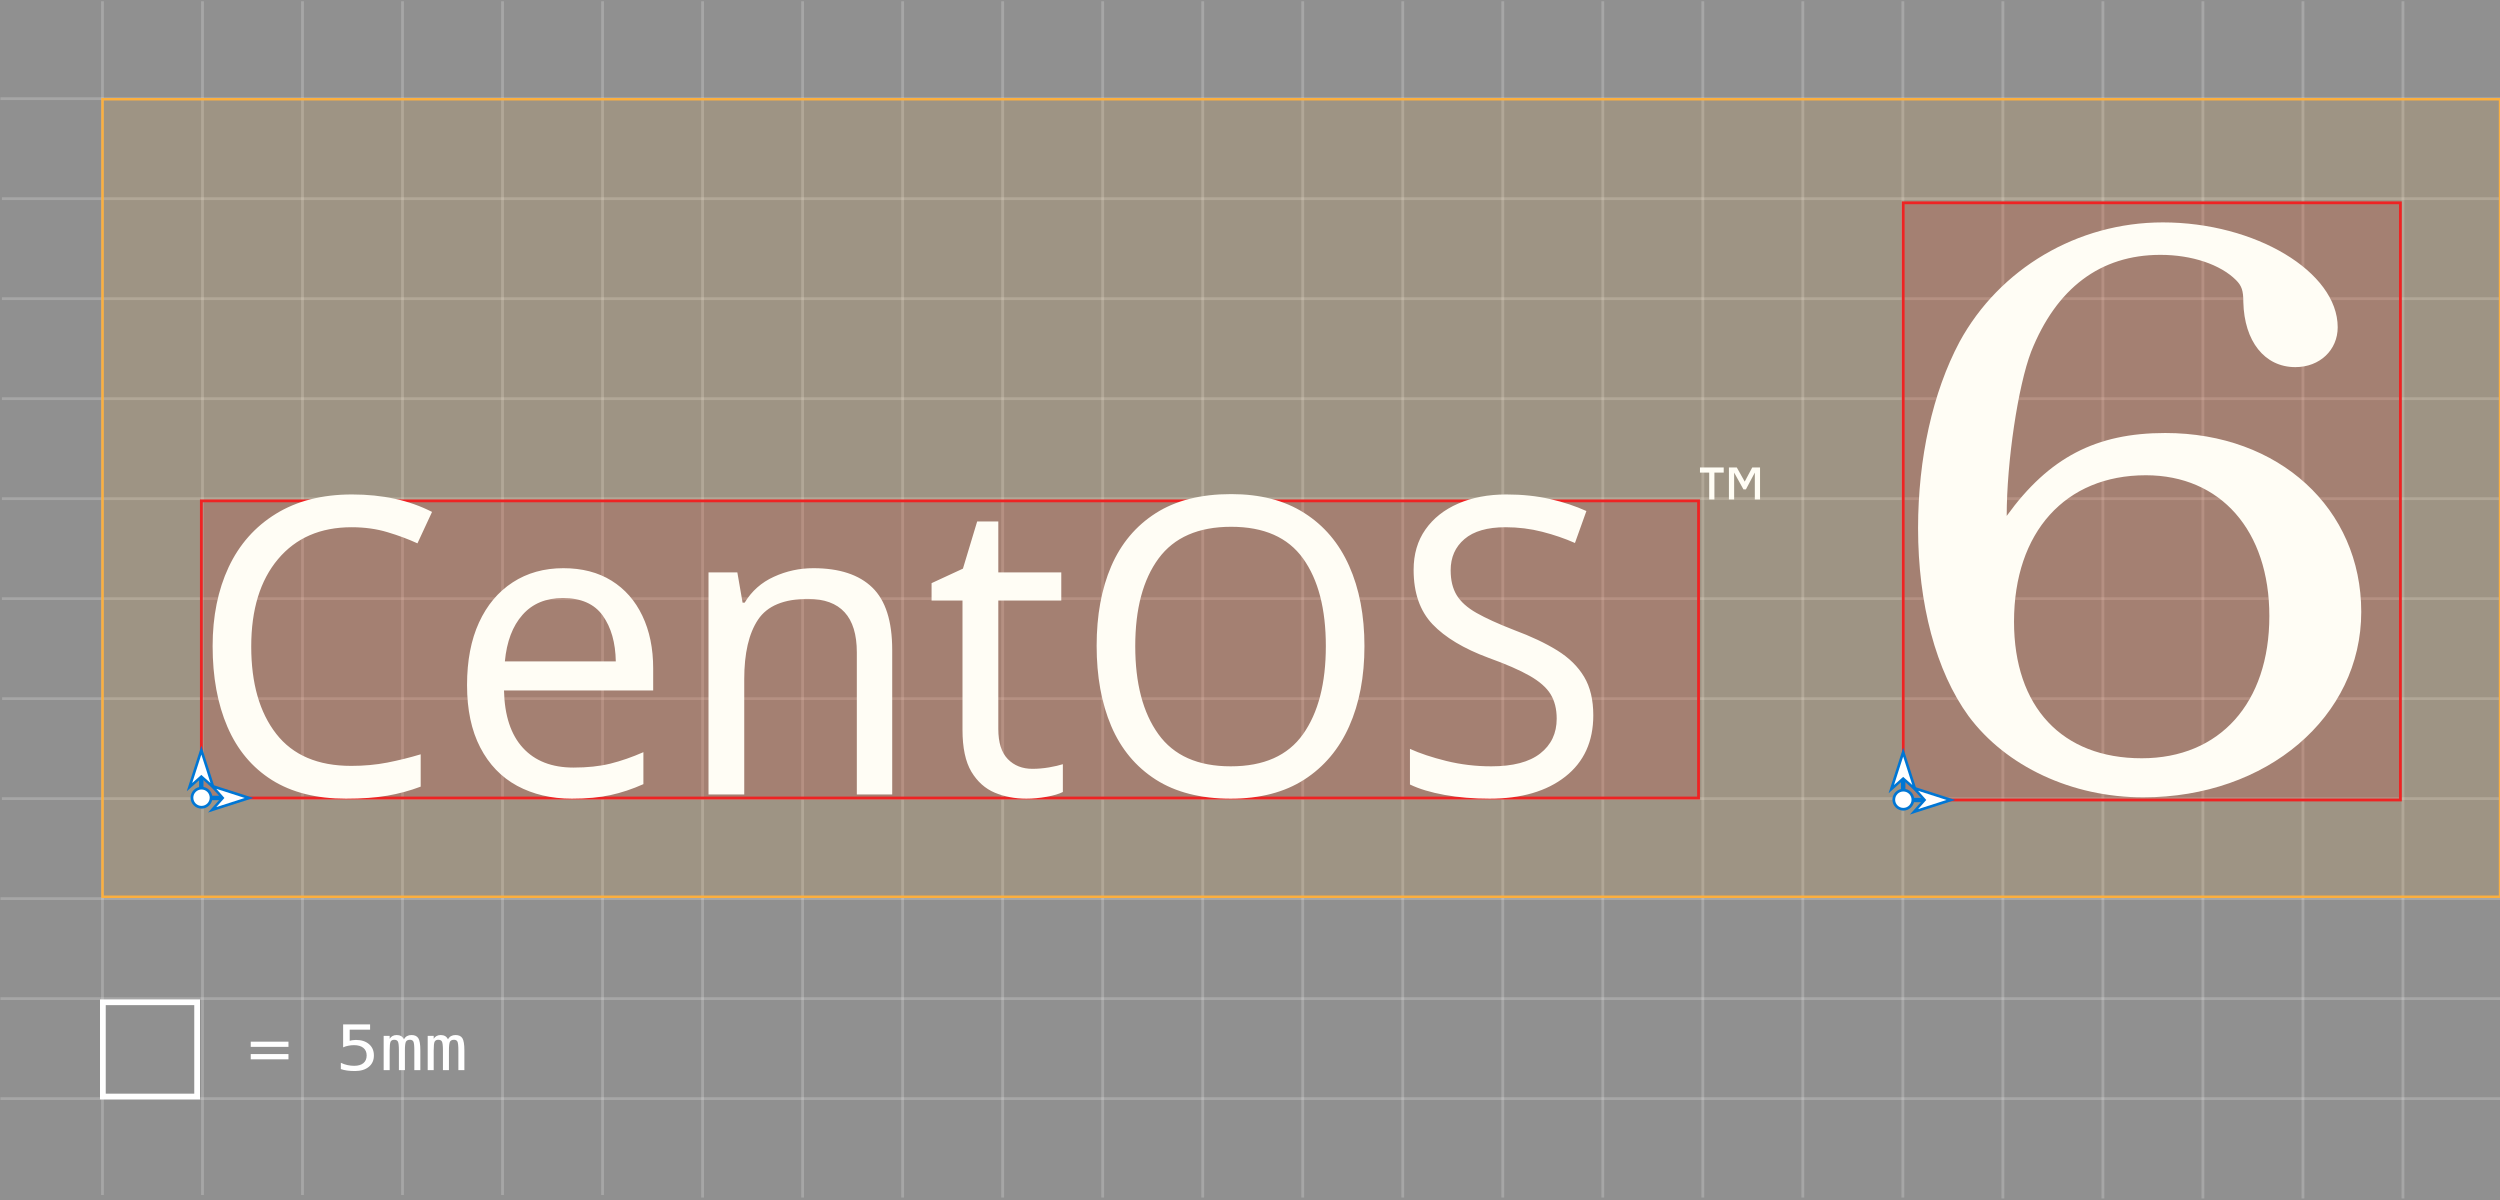
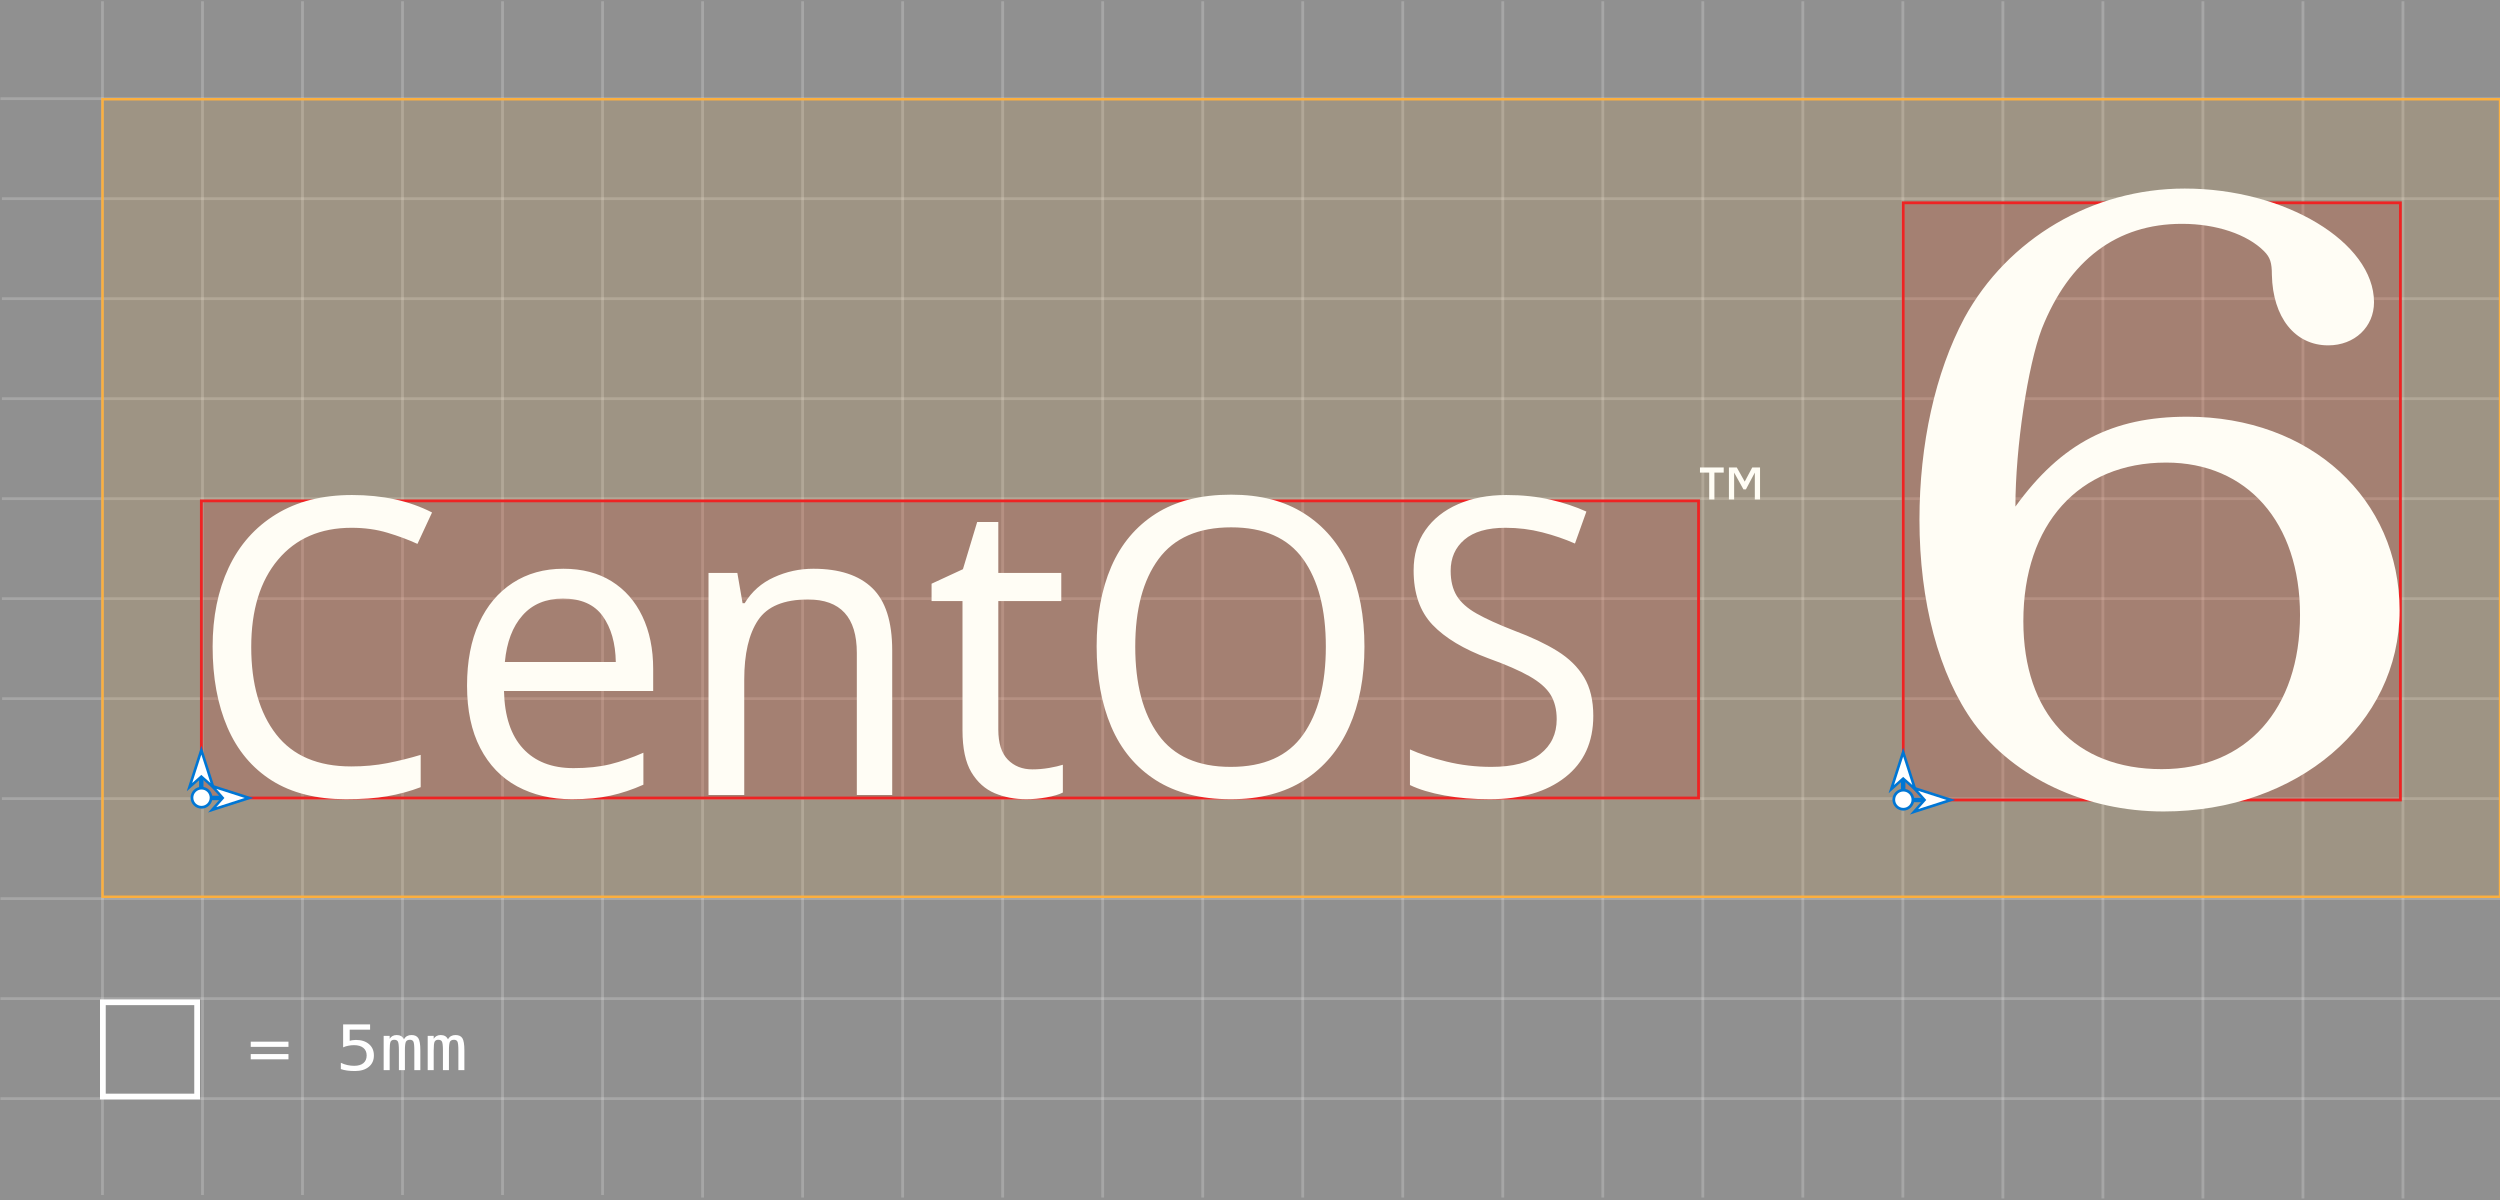
<svg xmlns="http://www.w3.org/2000/svg" xmlns:xlink="http://www.w3.org/1999/xlink" width="442.913" height="212.598" id="svg3106" version="1.0">
-   <defs id="defs3108" />
+   <defs id="defs3108">
+     </defs>
  <g id="layer1" transform="translate(-0.2825948,-822.1534)">
    <rect style="fill:#8c8c8c;fill-opacity:0.955;stroke:none;stroke-width:1;stroke-linecap:round;stroke-linejoin:miter;stroke-miterlimit:4;stroke-dasharray:none;stroke-dashoffset:0;stroke-opacity:0.089;display:inline" id="CENTOSARTWORK" width="460.63" height="212.598" x="0.283" y="822.153" clip-path="none" />
    <g id="g11130" style="stroke:#ffffff;stroke-width:0.5;stroke-miterlimit:4;stroke-dasharray:none;stroke-opacity:0.196">
      <path id="path3685" d="M 18.436,822.377 L 18.436,1033.87" style="fill:none;fill-rule:evenodd;stroke:#ffffff;stroke-width:0.5;stroke-linecap:butt;stroke-linejoin:miter;stroke-miterlimit:4;stroke-dasharray:none;stroke-opacity:0.196;display:inline" />
      <path style="fill:none;fill-rule:evenodd;stroke:#ffffff;stroke-width:0.5;stroke-linecap:butt;stroke-linejoin:miter;stroke-miterlimit:4;stroke-dasharray:none;stroke-opacity:0.196;display:inline" d="M 36.156,822.377 L 36.156,1033.868" id="path3687" />
      <path id="path3689" d="M 53.876,822.377 L 53.876,1033.868" style="fill:none;fill-rule:evenodd;stroke:#ffffff;stroke-width:0.5;stroke-linecap:butt;stroke-linejoin:miter;stroke-miterlimit:4;stroke-dasharray:none;stroke-opacity:0.196;display:inline" />
      <path style="fill:none;fill-rule:evenodd;stroke:#ffffff;stroke-width:0.5;stroke-linecap:butt;stroke-linejoin:miter;stroke-miterlimit:4;stroke-dasharray:none;stroke-opacity:0.196;display:inline" d="M 71.597,822.377 L 71.597,1033.868" id="path3691" />
      <path id="path3693" d="M 89.317,822.377 L 89.317,1033.868" style="fill:none;fill-rule:evenodd;stroke:#ffffff;stroke-width:0.5;stroke-linecap:butt;stroke-linejoin:miter;stroke-miterlimit:4;stroke-dasharray:none;stroke-opacity:0.196;display:inline" />
      <path style="fill:none;fill-rule:evenodd;stroke:#ffffff;stroke-width:0.5;stroke-linecap:butt;stroke-linejoin:miter;stroke-miterlimit:4;stroke-dasharray:none;stroke-opacity:0.196;display:inline" d="M 107.038,822.377 L 107.038,1033.868" id="path3695" />
      <path id="path3697" d="M 124.758,822.377 L 124.758,1034.314" style="fill:none;fill-rule:evenodd;stroke:#ffffff;stroke-width:0.5;stroke-linecap:butt;stroke-linejoin:miter;stroke-miterlimit:4;stroke-dasharray:none;stroke-opacity:0.196;display:inline" />
      <path style="fill:none;fill-rule:evenodd;stroke:#ffffff;stroke-width:0.5;stroke-linecap:butt;stroke-linejoin:miter;stroke-miterlimit:4;stroke-dasharray:none;stroke-opacity:0.196;display:inline" d="M 142.478,822.377 L 142.478,1034.314" id="path3699" />
      <path id="path3701" d="M 160.199,822.377 L 160.199,1034.314" style="fill:none;fill-rule:evenodd;stroke:#ffffff;stroke-width:0.5;stroke-linecap:butt;stroke-linejoin:miter;stroke-miterlimit:4;stroke-dasharray:none;stroke-opacity:0.196;display:inline" />
      <path style="fill:none;fill-rule:evenodd;stroke:#ffffff;stroke-width:0.5;stroke-linecap:butt;stroke-linejoin:miter;stroke-miterlimit:4;stroke-dasharray:none;stroke-opacity:0.196;display:inline" d="M 177.919,822.377 L 177.919,1034.314" id="path3703" />
      <path id="path3705" d="M 195.639,822.377 L 195.639,1034.314" style="fill:none;fill-rule:evenodd;stroke:#ffffff;stroke-width:0.5;stroke-linecap:butt;stroke-linejoin:miter;stroke-miterlimit:4;stroke-dasharray:none;stroke-opacity:0.196;display:inline" />
      <path style="fill:none;fill-rule:evenodd;stroke:#ffffff;stroke-width:0.5;stroke-linecap:butt;stroke-linejoin:miter;stroke-miterlimit:4;stroke-dasharray:none;stroke-opacity:0.196;display:inline" d="M 213.36,822.377 L 213.36,1034.314" id="path3707" />
      <path id="path3709" d="M 231.08,822.377 L 231.08,1034.314" style="fill:none;fill-rule:evenodd;stroke:#ffffff;stroke-width:0.5;stroke-linecap:butt;stroke-linejoin:miter;stroke-miterlimit:4;stroke-dasharray:none;stroke-opacity:0.196;display:inline" />
      <path style="fill:none;fill-rule:evenodd;stroke:#ffffff;stroke-width:0.5;stroke-linecap:butt;stroke-linejoin:miter;stroke-miterlimit:4;stroke-dasharray:none;stroke-opacity:0.196;display:inline" d="M 284.241,822.377 L 284.241,1034.314" id="path3711" />
      <path id="path3713" d="M 266.521,822.377 L 266.521,1034.314" style="fill:none;fill-rule:evenodd;stroke:#ffffff;stroke-width:0.5;stroke-linecap:butt;stroke-linejoin:miter;stroke-miterlimit:4;stroke-dasharray:none;stroke-opacity:0.196;display:inline" />
      <path style="fill:none;fill-rule:evenodd;stroke:#ffffff;stroke-width:0.491;stroke-linecap:square;stroke-linejoin:miter;stroke-miterlimit:4;stroke-dasharray:none;stroke-opacity:0.196;display:inline" d="M 0.603,1016.79 L 460.742,1016.79" id="path3719" />
      <path id="path3721" d="M 0.603,999.074 L 460.742,999.074" style="fill:none;fill-rule:evenodd;stroke:#ffffff;stroke-width:0.491;stroke-linecap:square;stroke-linejoin:miter;stroke-miterlimit:4;stroke-dasharray:none;stroke-opacity:0.196;display:inline" />
      <path style="fill:none;fill-rule:evenodd;stroke:#ffffff;stroke-width:0.491;stroke-linecap:square;stroke-linejoin:miter;stroke-miterlimit:4;stroke-dasharray:none;stroke-opacity:0.196;display:inline" d="M 0.605,981.359 L 460.742,981.359" id="path3723" />
      <path id="path3725" d="M 0.865,963.643 L 460.742,963.643" style="fill:none;fill-rule:evenodd;stroke:#ffffff;stroke-width:0.491;stroke-linecap:square;stroke-linejoin:miter;stroke-miterlimit:4;stroke-dasharray:none;stroke-opacity:0.196;display:inline" />
      <path style="fill:none;fill-rule:evenodd;stroke:#ffffff;stroke-width:0.491;stroke-linecap:square;stroke-linejoin:miter;stroke-miterlimit:4;stroke-dasharray:none;stroke-opacity:0.196;display:inline" d="M 0.909,945.928 L 460.742,945.928" id="path3727" />
      <path id="path3729" d="M 0.865,928.212 L 460.742,928.212" style="fill:none;fill-rule:evenodd;stroke:#ffffff;stroke-width:0.491;stroke-linecap:square;stroke-linejoin:miter;stroke-miterlimit:4;stroke-dasharray:none;stroke-opacity:0.196;display:inline" />
      <path style="fill:none;fill-rule:evenodd;stroke:#ffffff;stroke-width:0.5;stroke-linecap:butt;stroke-linejoin:miter;stroke-miterlimit:4;stroke-dasharray:none;stroke-opacity:0.196;display:inline" d="M 248.801,822.377 L 248.801,1034.314" id="path3785" />
      <path id="path3787" d="M 301.962,822.377 L 301.962,1034.314" style="fill:none;fill-rule:evenodd;stroke:#ffffff;stroke-width:0.5;stroke-linecap:butt;stroke-linejoin:miter;stroke-miterlimit:4;stroke-dasharray:none;stroke-opacity:0.196;display:inline" />
      <path style="fill:none;fill-rule:evenodd;stroke:#ffffff;stroke-width:0.5;stroke-linecap:butt;stroke-linejoin:miter;stroke-miterlimit:4;stroke-dasharray:none;stroke-opacity:0.196;display:inline" d="M 319.682,822.377 L 319.682,1034.314" id="path3789" />
      <path id="path3791" d="M 337.403,822.377 L 337.403,1034.314" style="fill:none;fill-rule:evenodd;stroke:#ffffff;stroke-width:0.5;stroke-linecap:butt;stroke-linejoin:miter;stroke-miterlimit:4;stroke-dasharray:none;stroke-opacity:0.196;display:inline" />
      <path style="fill:none;fill-rule:evenodd;stroke:#ffffff;stroke-width:0.5;stroke-linecap:butt;stroke-linejoin:miter;stroke-miterlimit:4;stroke-dasharray:none;stroke-opacity:0.196;display:inline" d="M 355.123,822.377 L 355.123,1034.478" id="path3793" />
      <path style="fill:none;fill-rule:evenodd;stroke:#ffffff;stroke-width:0.491;stroke-linecap:square;stroke-linejoin:miter;stroke-miterlimit:4;stroke-dasharray:none;stroke-opacity:0.196;display:inline" d="M 0.866,910.496 L 460.742,910.496" id="path6619" />
      <path id="path6621" d="M 0.866,892.781 L 460.742,892.781" style="fill:none;fill-rule:evenodd;stroke:#ffffff;stroke-width:0.491;stroke-linecap:square;stroke-linejoin:miter;stroke-miterlimit:4;stroke-dasharray:none;stroke-opacity:0.196;display:inline" />
      <path id="path4235" d="M 372.843,822.377 L 372.843,1034.478" style="fill:none;fill-rule:evenodd;stroke:#ffffff;stroke-width:0.5;stroke-linecap:butt;stroke-linejoin:miter;stroke-miterlimit:4;stroke-dasharray:none;stroke-opacity:0.196;display:inline" />
      <path style="fill:none;fill-rule:evenodd;stroke:#ffffff;stroke-width:0.5;stroke-linecap:butt;stroke-linejoin:miter;stroke-miterlimit:4;stroke-dasharray:none;stroke-opacity:0.196;display:inline" d="M 390.564,822.377 L 390.564,1034.478" id="path4237" />
      <path id="path4239" d="M 408.284,822.377 L 408.284,1034.478" style="fill:none;fill-rule:evenodd;stroke:#ffffff;stroke-width:0.5;stroke-linecap:butt;stroke-linejoin:miter;stroke-miterlimit:4;stroke-dasharray:none;stroke-opacity:0.196;display:inline" />
      <path style="fill:none;fill-rule:evenodd;stroke:#ffffff;stroke-width:0.5;stroke-linecap:butt;stroke-linejoin:miter;stroke-miterlimit:4;stroke-dasharray:none;stroke-opacity:0.196;display:inline" d="M 426.005,822.377 L 426.005,1034.478" id="path5011" />
      <path id="path9589" d="M 0.866,875.065 L 460.742,875.065" style="fill:none;fill-rule:evenodd;stroke:#ffffff;stroke-width:0.491;stroke-linecap:square;stroke-linejoin:miter;stroke-miterlimit:4;stroke-dasharray:none;stroke-opacity:0.196;display:inline" />
      <path style="fill:none;fill-rule:evenodd;stroke:#ffffff;stroke-width:0.491;stroke-linecap:square;stroke-linejoin:miter;stroke-miterlimit:4;stroke-dasharray:none;stroke-opacity:0.196;display:inline" d="M 0.866,857.35 L 460.742,857.35" id="path9591" />
      <path id="path9593" d="M 0.603,839.634 L 460.742,839.634" style="fill:none;fill-rule:evenodd;stroke:#ffffff;stroke-width:0.491;stroke-linecap:square;stroke-linejoin:miter;stroke-miterlimit:4;stroke-dasharray:none;stroke-opacity:0.196;display:inline" />
      <path id="path10273" d="M 443.446,822.377 L 443.446,1034.478" style="fill:none;fill-rule:evenodd;stroke:#ffffff;stroke-width:0.5;stroke-linecap:butt;stroke-linejoin:miter;stroke-miterlimit:4;stroke-dasharray:none;stroke-opacity:0.196;display:inline" />
    </g>
    <rect y="839.733" x="18.442" height="141.297" width="424.761" id="rect5058" style="opacity:1;fill:#fcaf3e;fill-opacity:0.137;stroke:#fcaf3e;stroke-width:0.436;stroke-linecap:round;stroke-linejoin:miter;stroke-miterlimit:4;stroke-dasharray:none;stroke-opacity:1" />
    <text xml:space="preserve" style="font-size:11.11px;font-style:normal;font-variant:normal;font-weight:normal;font-stretch:normal;text-align:start;line-height:125%;writing-mode:lr-tb;text-anchor:start;fill:#ffffff;fill-opacity:1;stroke:none;stroke-width:1;stroke-linecap:butt;stroke-linejoin:miter;stroke-miterlimit:4;stroke-dasharray:none;stroke-opacity:1;font-family:DejaVu LGC Sans Mono;-inkscape-font-specification:DejaVu LGC Sans Mono" x="40.87" y="1092.87" id="text5060" transform="scale(1.080181,0.925771)">
      <tspan id="tspan5062" x="40.87" y="1092.87" style="font-size:12px">= 5mm</tspan>
    </text>
    <rect style="opacity:1;fill:none;fill-opacity:1;stroke:#ffffff;stroke-width:1.018;stroke-linecap:round;stroke-linejoin:miter;stroke-miterlimit:4;stroke-dasharray:none;stroke-opacity:1" id="rect5066" width="16.699" height="16.699" x="18.508" y="999.721" />
    <rect y="858.084" x="337.464" height="105.802" width="88.085" id="rect9587" style="opacity:1;fill:#cc0000;fill-opacity:0.137;stroke:#ee2323;stroke-width:0.5;stroke-linecap:round;stroke-linejoin:miter;stroke-miterlimit:4;stroke-dasharray:none;stroke-opacity:1" />
-     <text xml:space="preserve" style="font-size:155.821px;font-style:normal;font-variant:normal;font-weight:200;font-stretch:normal;text-align:start;line-height:125%;writing-mode:lr-tb;text-anchor:start;fill:#fffdf5;fill-opacity:1;stroke:none;stroke-width:1px;stroke-linecap:butt;stroke-linejoin:miter;stroke-opacity:1;font-family:Denmark;-inkscape-font-specification:Denmark Ultra-Light" x="333.612" y="961.538" id="text9583">
-       <tspan id="tspan9585" x="333.612" y="961.538" style="font-size:144.084px;font-style:normal;font-variant:normal;font-weight:normal;font-stretch:normal;text-align:start;line-height:125%;writing-mode:lr-tb;text-anchor:start;fill:#fffdf5;font-family:URW Bookman L;-inkscape-font-specification:URW Bookman L">6</tspan>
+     <text xml:space="preserve" style="font-size:168.808px;font-style:normal;font-variant:normal;font-weight:200;font-stretch:normal;text-align:start;line-height:125%;writing-mode:lr-tb;text-anchor:start;fill:#fffdf5;fill-opacity:1;stroke:none;stroke-width:1px;stroke-linecap:butt;stroke-linejoin:miter;stroke-opacity:1;font-family:Denmark;-inkscape-font-specification:Denmark Ultra-Light" x="333.311" y="963.886" id="text9583">
+       <tspan id="tspan9585" x="333.311" y="963.886" style="font-size:156.093px;font-style:normal;font-variant:normal;font-weight:normal;font-stretch:normal;text-align:start;line-height:125%;writing-mode:lr-tb;text-anchor:start;fill:#fffdf5;font-family:URW Bookman L;-inkscape-font-specification:URW Bookman L">6</tspan>
    </text>
    <rect style="opacity:1;fill:#cc0000;fill-opacity:0.137;stroke:#ee2323;stroke-width:0.5;stroke-linecap:round;stroke-linejoin:miter;stroke-miterlimit:4;stroke-dasharray:none;stroke-opacity:1" id="rect14283" width="265.248" height="52.652" x="35.956" y="910.887" />
-     <text transform="scale(0.9903898,1.009703)" xml:space="preserve" style="font-size:72.706px;font-style:normal;font-variant:normal;font-weight:200;font-stretch:normal;text-align:start;line-height:125%;writing-mode:lr-tb;text-anchor:start;fill:#fffdf5;fill-opacity:1;stroke:none;stroke-width:1;stroke-linecap:butt;stroke-linejoin:miter;stroke-miterlimit:4;stroke-dasharray:none;stroke-opacity:1;display:inline;font-family:Denmark;-inkscape-font-specification:Denmark Ultra-Light" x="33.881" y="953.653" id="text5083" clip-path="none">
-       <tspan id="tspan5085" x="33.881" y="953.653" style="font-size:72.706px;font-style:normal;font-variant:normal;font-weight:200;font-stretch:normal;text-align:start;line-height:125%;writing-mode:lr-tb;text-anchor:start;fill:#fffdf5;fill-opacity:1;stroke-width:1;stroke-miterlimit:4;stroke-dasharray:none;font-family:Denmark;-inkscape-font-specification:Denmark Ultra-Light">CentOS</tspan>
+     <text transform="scale(0.9903898,1.009703)" xml:space="preserve" style="font-size:72.706px;font-style:normal;font-variant:normal;font-weight:200;font-stretch:normal;text-align:start;line-height:125%;writing-mode:lr-tb;text-anchor:start;fill:#fffdf5;fill-opacity:1;stroke:none;stroke-width:1;stroke-linecap:butt;stroke-linejoin:miter;stroke-miterlimit:4;stroke-dasharray:none;stroke-opacity:1;display:inline;font-family:Denmark;-inkscape-font-specification:Denmark Ultra-Light" x="33.881" y="953.75" id="text5083" clip-path="none">
+       <tspan id="tspan5085" x="33.881" y="953.75" style="font-size:72.706px;font-style:normal;font-variant:normal;font-weight:200;font-stretch:normal;text-align:start;line-height:125%;writing-mode:lr-tb;text-anchor:start;fill:#fffdf5;fill-opacity:1;stroke-width:1;stroke-miterlimit:4;stroke-dasharray:none;font-family:Denmark;-inkscape-font-specification:Denmark Ultra-Light">CentOS</tspan>
    </text>
    <text xml:space="preserve" style="font-size:18.264px;font-style:normal;font-weight:normal;fill:#fffdf5;fill-opacity:1;stroke:none;stroke-width:1;stroke-linecap:butt;stroke-linejoin:miter;stroke-miterlimit:4;stroke-dasharray:none;stroke-opacity:1;font-family:Bitstream Vera Sans" x="328.937" y="836.119" id="text5087" transform="scale(0.9092079,1.099858)">
      <tspan id="tspan5089" x="328.937" y="836.119">™</tspan>
    </text>
    <g id="g4973" transform="matrix(0.3644111,0,0,0.3644111,-80.5127,612.401)">
      <g transform="matrix(0,1.31188,1.167689,0,-14.97822,-16.15833)" id="g4958" style="stroke-width:1.004;stroke-miterlimit:4;stroke-dasharray:none;display:inline">
        <path style="fill:#0076d4;fill-opacity:1;fill-rule:evenodd;stroke:none;stroke-width:1.004;stroke-linecap:butt;stroke-linejoin:miter;stroke-miterlimit:4;stroke-dasharray:none;stroke-opacity:1" d="M 745.953,286.718 L 745.953,298.029 L 747.62,298.029 L 747.62,286.718 L 745.953,286.718 z" id="path4960" />
        <path style="fill:#ffffff;fill-opacity:1;fill-rule:evenodd;stroke:#0076d4;stroke-width:1.003;marker-start:none;stroke-miterlimit:4;stroke-dasharray:none;stroke-opacity:1" d="M 746.787,295.429 L 742.387,291.029 L 746.787,306.429 L 751.187,291.029 L 746.787,295.429 z" id="path4962" />
      </g>
      <g style="stroke-width:1.004;stroke-miterlimit:4;stroke-dasharray:none;display:inline" id="g8603" transform="matrix(1.31188,0,0,-1.167689,-660.0947,1298.114)">
        <path id="path8605" d="M 745.953,286.718 L 745.953,298.029 L 747.62,298.029 L 747.62,286.718 L 745.953,286.718 z" style="fill:#0076d4;fill-opacity:1;fill-rule:evenodd;stroke:none;stroke-width:1.004;stroke-linecap:butt;stroke-linejoin:miter;stroke-miterlimit:4;stroke-dasharray:none;stroke-opacity:1" />
        <path id="path8607" d="M 746.787,295.429 L 742.387,291.029 L 746.787,306.429 L 751.187,291.029 L 746.787,295.429 z" style="fill:#ffffff;fill-opacity:1;fill-rule:evenodd;stroke:#0076d4;stroke-width:1.003;marker-start:none;stroke-miterlimit:4;stroke-dasharray:none;stroke-opacity:1" />
      </g>
      <path transform="matrix(2.65748,0,0,2.65748,-116.8062,788.671)" d="M 166,65.753 A 1.75,1.75 0 1 1 162.5,65.753 A 1.75,1.75 0 1 1 166,65.753 z" id="path8609" style="fill:#ffffff;fill-opacity:1;stroke:#0076d4;stroke-width:0.5;stroke-linecap:square;stroke-miterlimit:4;stroke-dasharray:none;stroke-dashoffset:0;stroke-opacity:1;display:inline" />
    </g>
    <use x="0" y="0" xlink:href="#g4973" id="use10998" transform="translate(301.5055,0.3527481)" width="442.913" height="212.598" />
  </g>
</svg>
